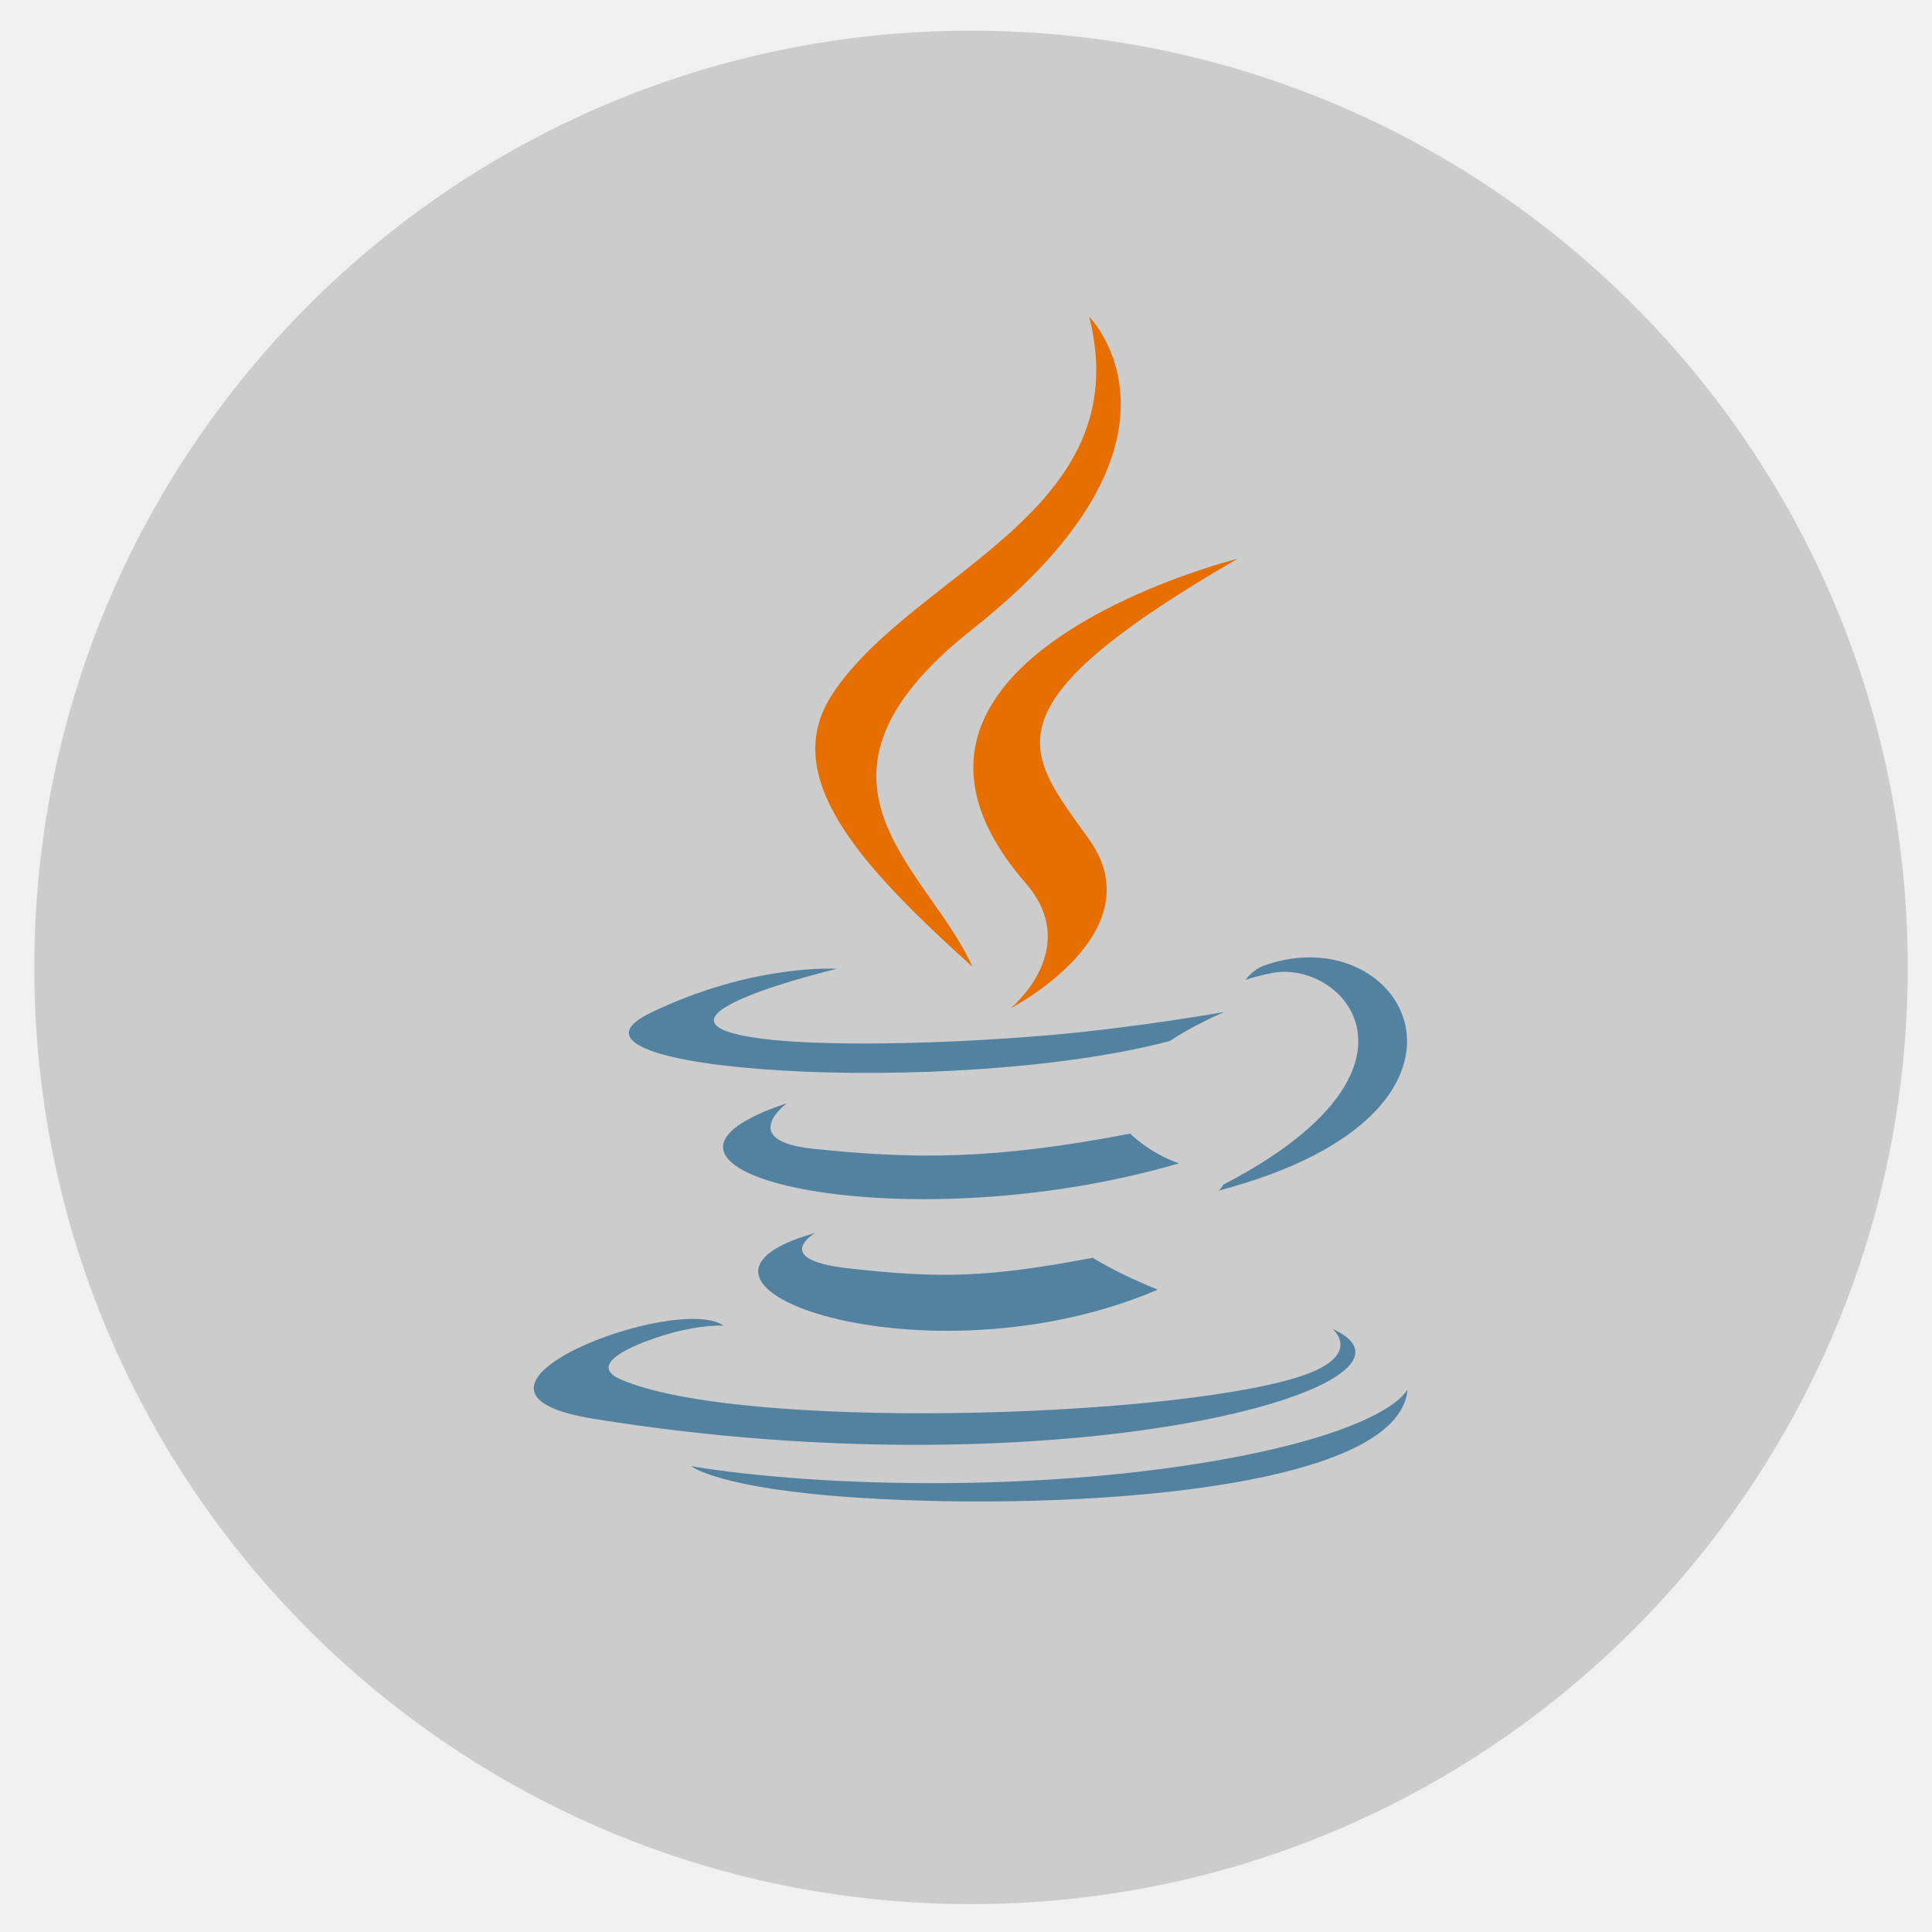
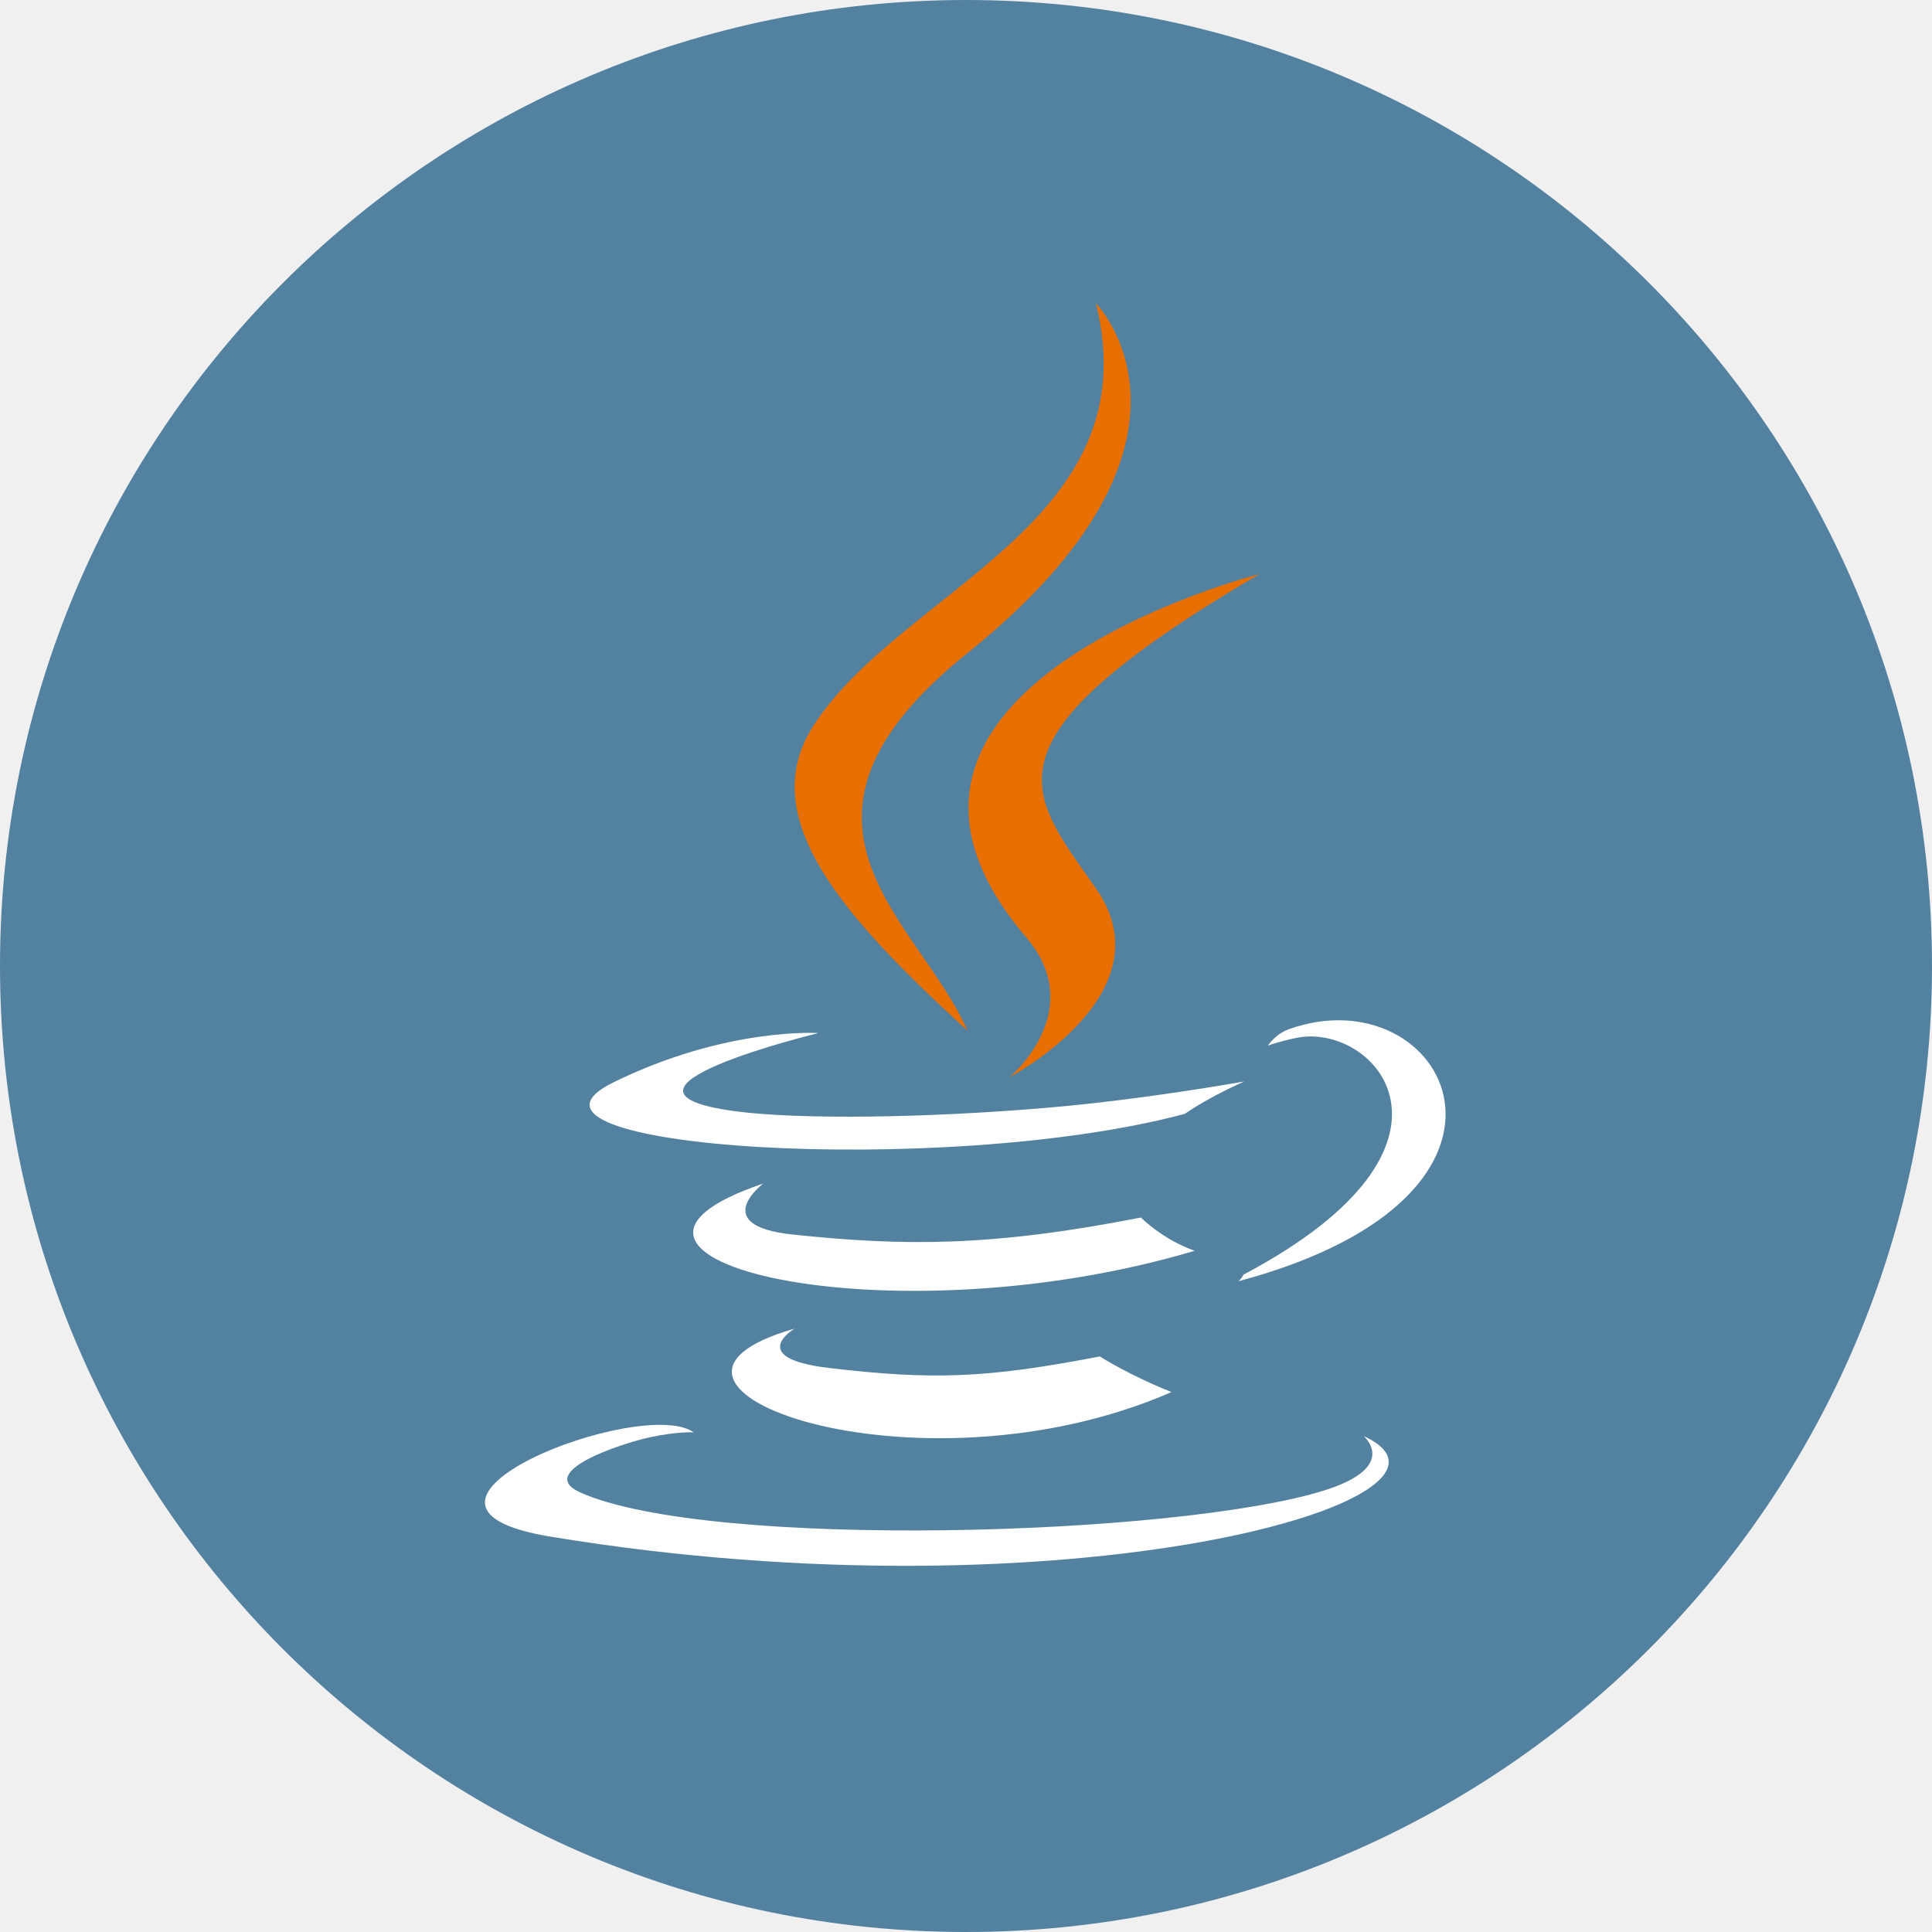
- <svg xmlns="http://www.w3.org/2000/svg" width="33" height="33" viewBox="0 0 33 33" fill="none">
-   <circle cx="16.586" cy="16.524" r="16" fill="#CCCCCC" />
-   <g clip-path="url(#clip0_329_349)">
-     <path d="M13.924 21.06C13.924 21.06 13.15 21.509 14.474 21.662C16.078 21.845 16.897 21.818 18.664 21.484C18.664 21.484 19.129 21.775 19.778 22.027C15.816 23.725 10.812 21.929 13.924 21.06ZM13.44 18.844C13.44 18.844 12.572 19.486 13.897 19.623C15.61 19.8 16.963 19.814 19.304 19.363C19.304 19.363 19.627 19.692 20.137 19.871C15.347 21.272 10.012 19.982 13.44 18.844Z" fill="#5382A1" />
-     <path d="M17.52 15.086C18.497 16.209 17.264 17.221 17.264 17.221C17.264 17.221 19.743 15.941 18.604 14.339C17.541 12.845 16.726 12.102 21.14 9.543C21.14 9.543 14.212 11.273 17.52 15.086Z" fill="#E76F00" />
-     <path d="M22.76 22.698C22.76 22.698 23.332 23.17 22.13 23.535C19.843 24.228 12.612 24.437 10.604 23.562C9.882 23.248 11.236 22.812 11.662 22.721C12.106 22.625 12.36 22.643 12.36 22.643C11.557 22.077 7.169 23.753 10.131 24.233C18.208 25.543 24.855 23.644 22.76 22.698ZM14.295 16.548C14.295 16.548 10.617 17.422 12.993 17.739C13.996 17.873 15.995 17.843 17.858 17.687C19.38 17.559 20.909 17.286 20.909 17.286C20.909 17.286 20.372 17.516 19.984 17.781C16.249 18.763 9.033 18.306 11.11 17.301C12.867 16.452 14.295 16.548 14.295 16.548ZM20.893 20.236C24.69 18.264 22.935 16.367 21.709 16.623C21.409 16.685 21.275 16.739 21.275 16.739C21.275 16.739 21.387 16.565 21.6 16.489C24.024 15.637 25.888 19.003 20.817 20.336C20.817 20.336 20.876 20.283 20.893 20.236Z" fill="#5382A1" />
-     <path d="M18.604 5.409C18.604 5.409 20.707 7.513 16.61 10.747C13.325 13.342 15.861 14.821 16.609 16.512C14.691 14.781 13.283 13.258 14.228 11.84C15.614 9.759 19.453 8.75 18.604 5.409Z" fill="#E76F00" />
-     <path d="M14.668 25.583C18.313 25.816 23.91 25.453 24.042 23.729C24.042 23.729 23.787 24.383 21.03 24.902C17.919 25.487 14.083 25.419 11.807 25.044C11.807 25.044 12.273 25.429 14.668 25.583Z" fill="#5382A1" />
+ <svg xmlns="http://www.w3.org/2000/svg" width="32" height="32" viewBox="0 0 32 32" fill="none">
+   <circle cx="16" cy="16" r="16" fill="#5382A1" />
+   <g clip-path="url(#clip0_855_623)">
+     <path d="M13.16 22.007C13.16 22.007 12.335 22.495 13.747 22.66C15.457 22.859 16.331 22.83 18.216 22.467C18.216 22.467 18.712 22.783 19.404 23.057C15.178 24.9 9.84 22.951 13.16 22.007ZM12.643 19.603C12.643 19.603 11.718 20.299 13.131 20.448C14.958 20.64 16.401 20.655 18.898 20.166C18.898 20.166 19.244 20.523 19.787 20.717C14.678 22.237 8.987 20.837 12.643 19.603Z" fill="white" />
+     <path d="M16.996 15.524C18.038 16.744 16.723 17.841 16.723 17.841C16.723 17.841 19.367 16.453 18.152 14.714C17.018 13.092 16.149 12.287 20.857 9.509C20.857 9.509 13.467 11.387 16.996 15.524Z" fill="#E76F00" />
+     <path d="M22.585 23.785C22.585 23.785 23.196 24.297 21.913 24.693C19.474 25.445 11.761 25.672 9.618 24.723C8.848 24.382 10.293 23.909 10.747 23.81C11.221 23.705 11.491 23.725 11.491 23.725C10.635 23.111 5.955 24.93 9.114 25.451C17.73 26.872 24.82 24.811 22.585 23.785ZM13.556 17.111C13.556 17.111 9.633 18.059 12.167 18.404C13.237 18.549 15.37 18.517 17.356 18.347C18.98 18.208 20.61 17.912 20.61 17.912C20.61 17.912 20.038 18.161 19.624 18.449C15.64 19.515 7.943 19.019 10.159 17.928C12.033 17.007 13.556 17.111 13.556 17.111ZM20.594 21.113C24.644 18.973 22.772 16.915 21.465 17.192C21.144 17.26 21.001 17.319 21.001 17.319C21.001 17.319 21.12 17.129 21.347 17.047C23.933 16.122 25.922 19.775 20.513 21.221C20.513 21.221 20.575 21.165 20.594 21.113Z" fill="white" />
+     <path d="M18.152 5.024C18.152 5.024 20.395 7.306 16.025 10.816C12.521 13.632 15.226 15.237 16.024 17.071C13.978 15.194 12.477 13.541 13.484 12.002C14.962 9.744 19.057 8.649 18.152 5.024Z" fill="#E76F00" />
+     <path d="M13.954 26.915C17.842 27.168 23.811 26.775 23.953 24.903C23.953 24.903 23.681 25.613 20.74 26.176C17.422 26.811 13.33 26.737 10.902 26.33C10.902 26.33 11.399 26.748 13.954 26.915Z" fill="#5382A1" />
  </g>
  <defs>
-     <clipPath id="clip0_329_349">
-       <rect width="15" height="20.273" fill="white" transform="translate(9.08643 5.38745)" />
+     <clipPath id="clip0_855_623">
+       <rect width="16" height="22" fill="white" transform="translate(8 5)" />
    </clipPath>
  </defs>
</svg>
